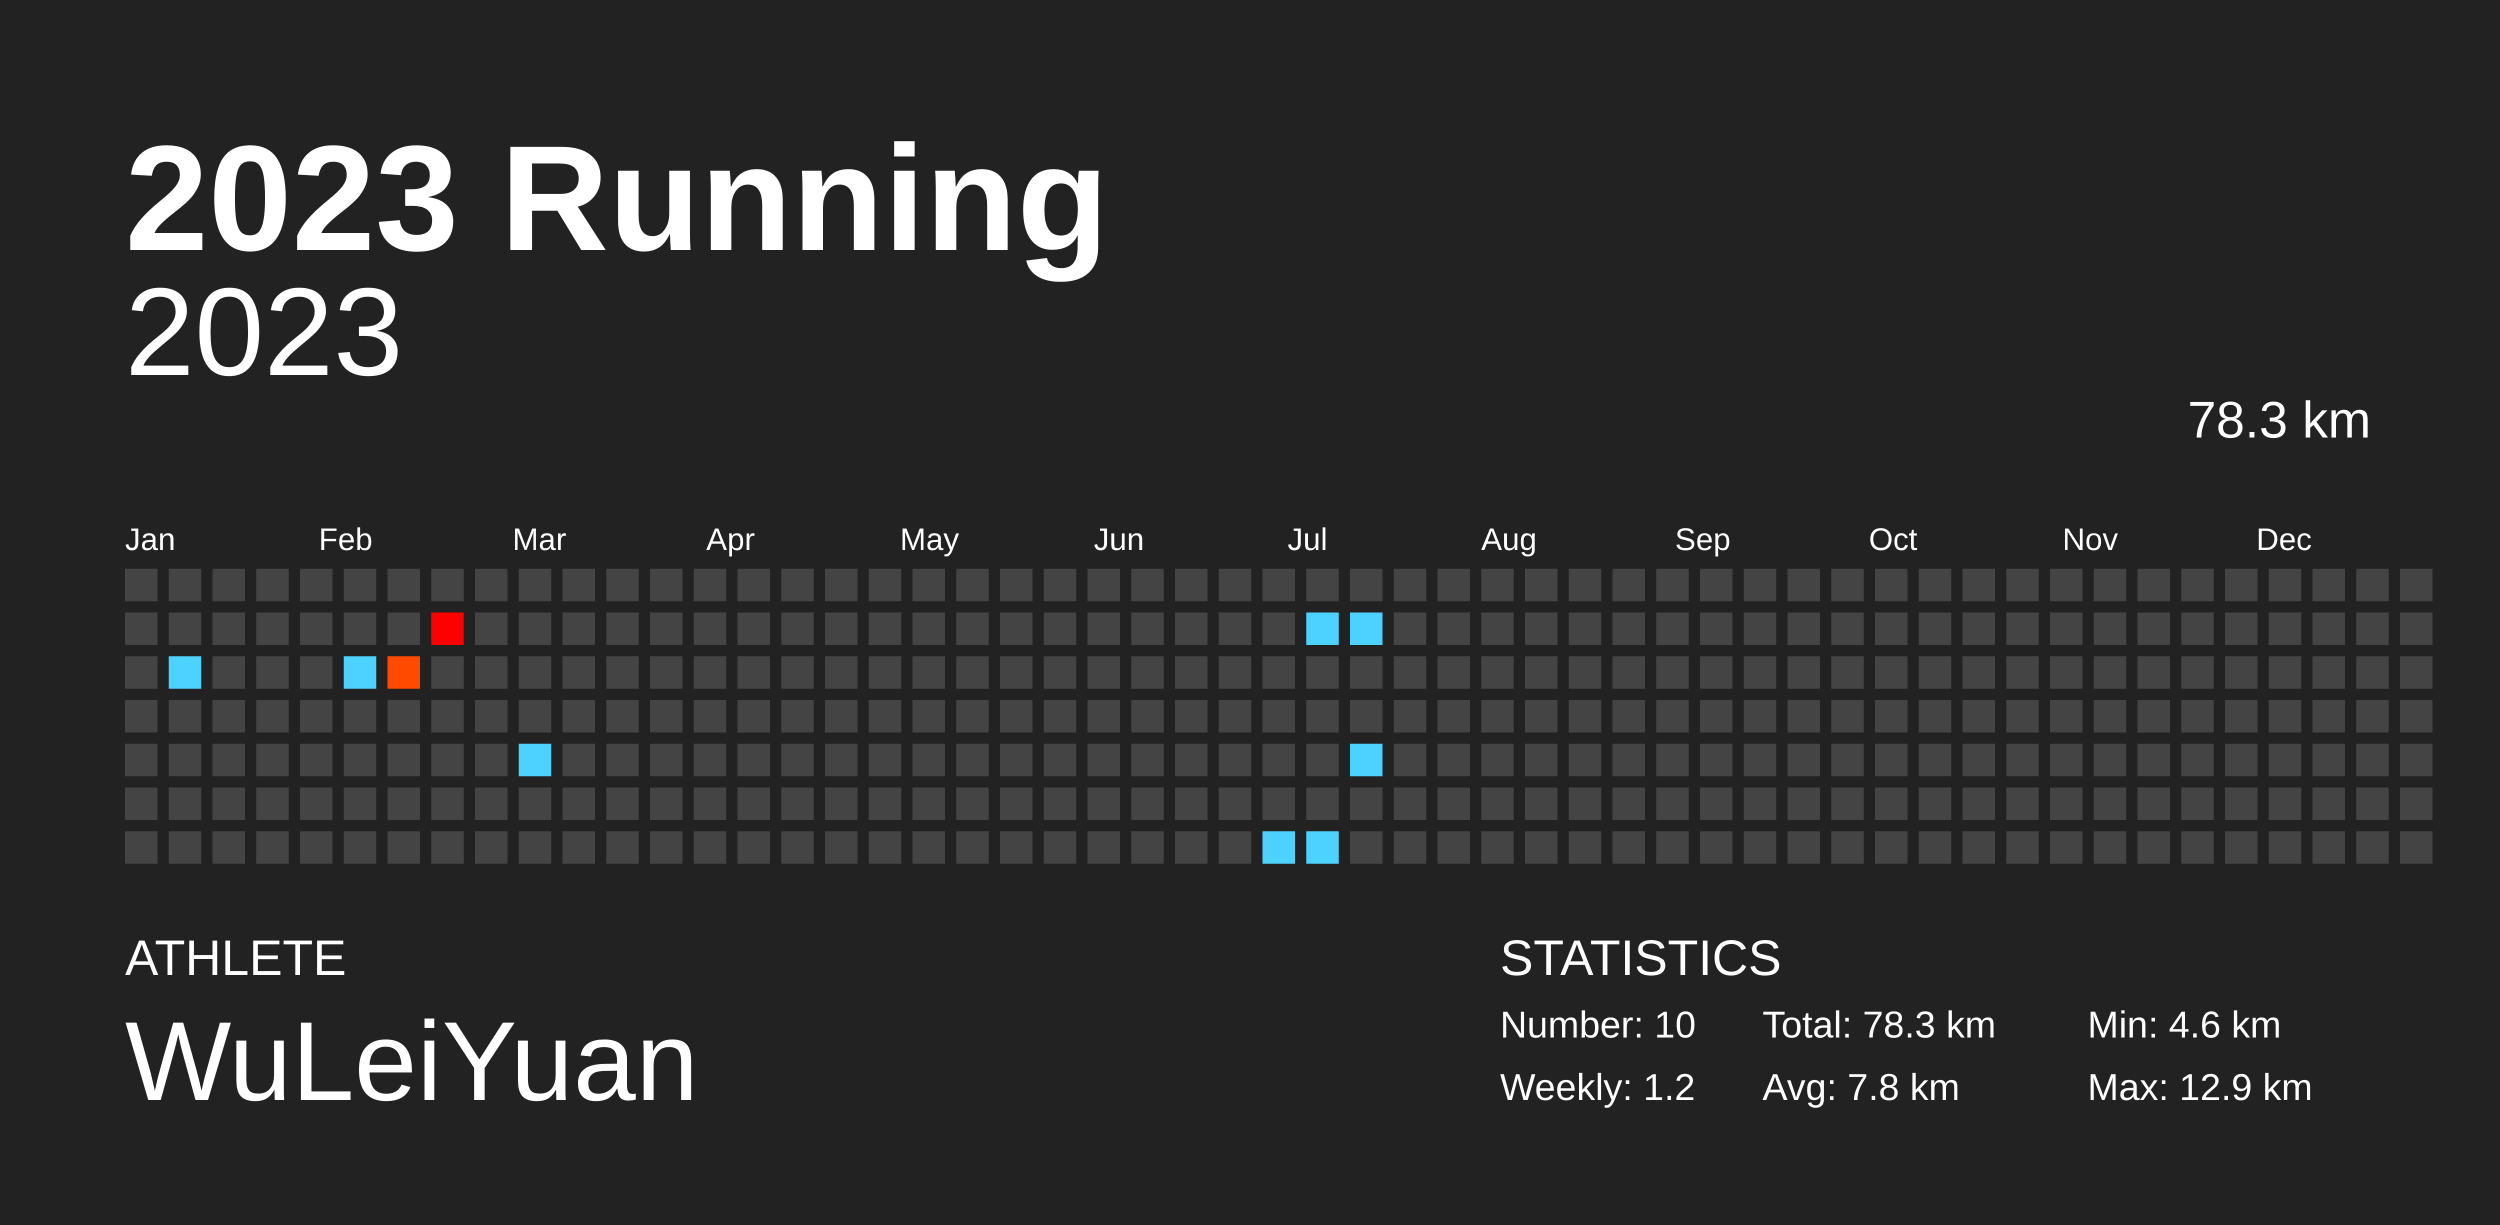
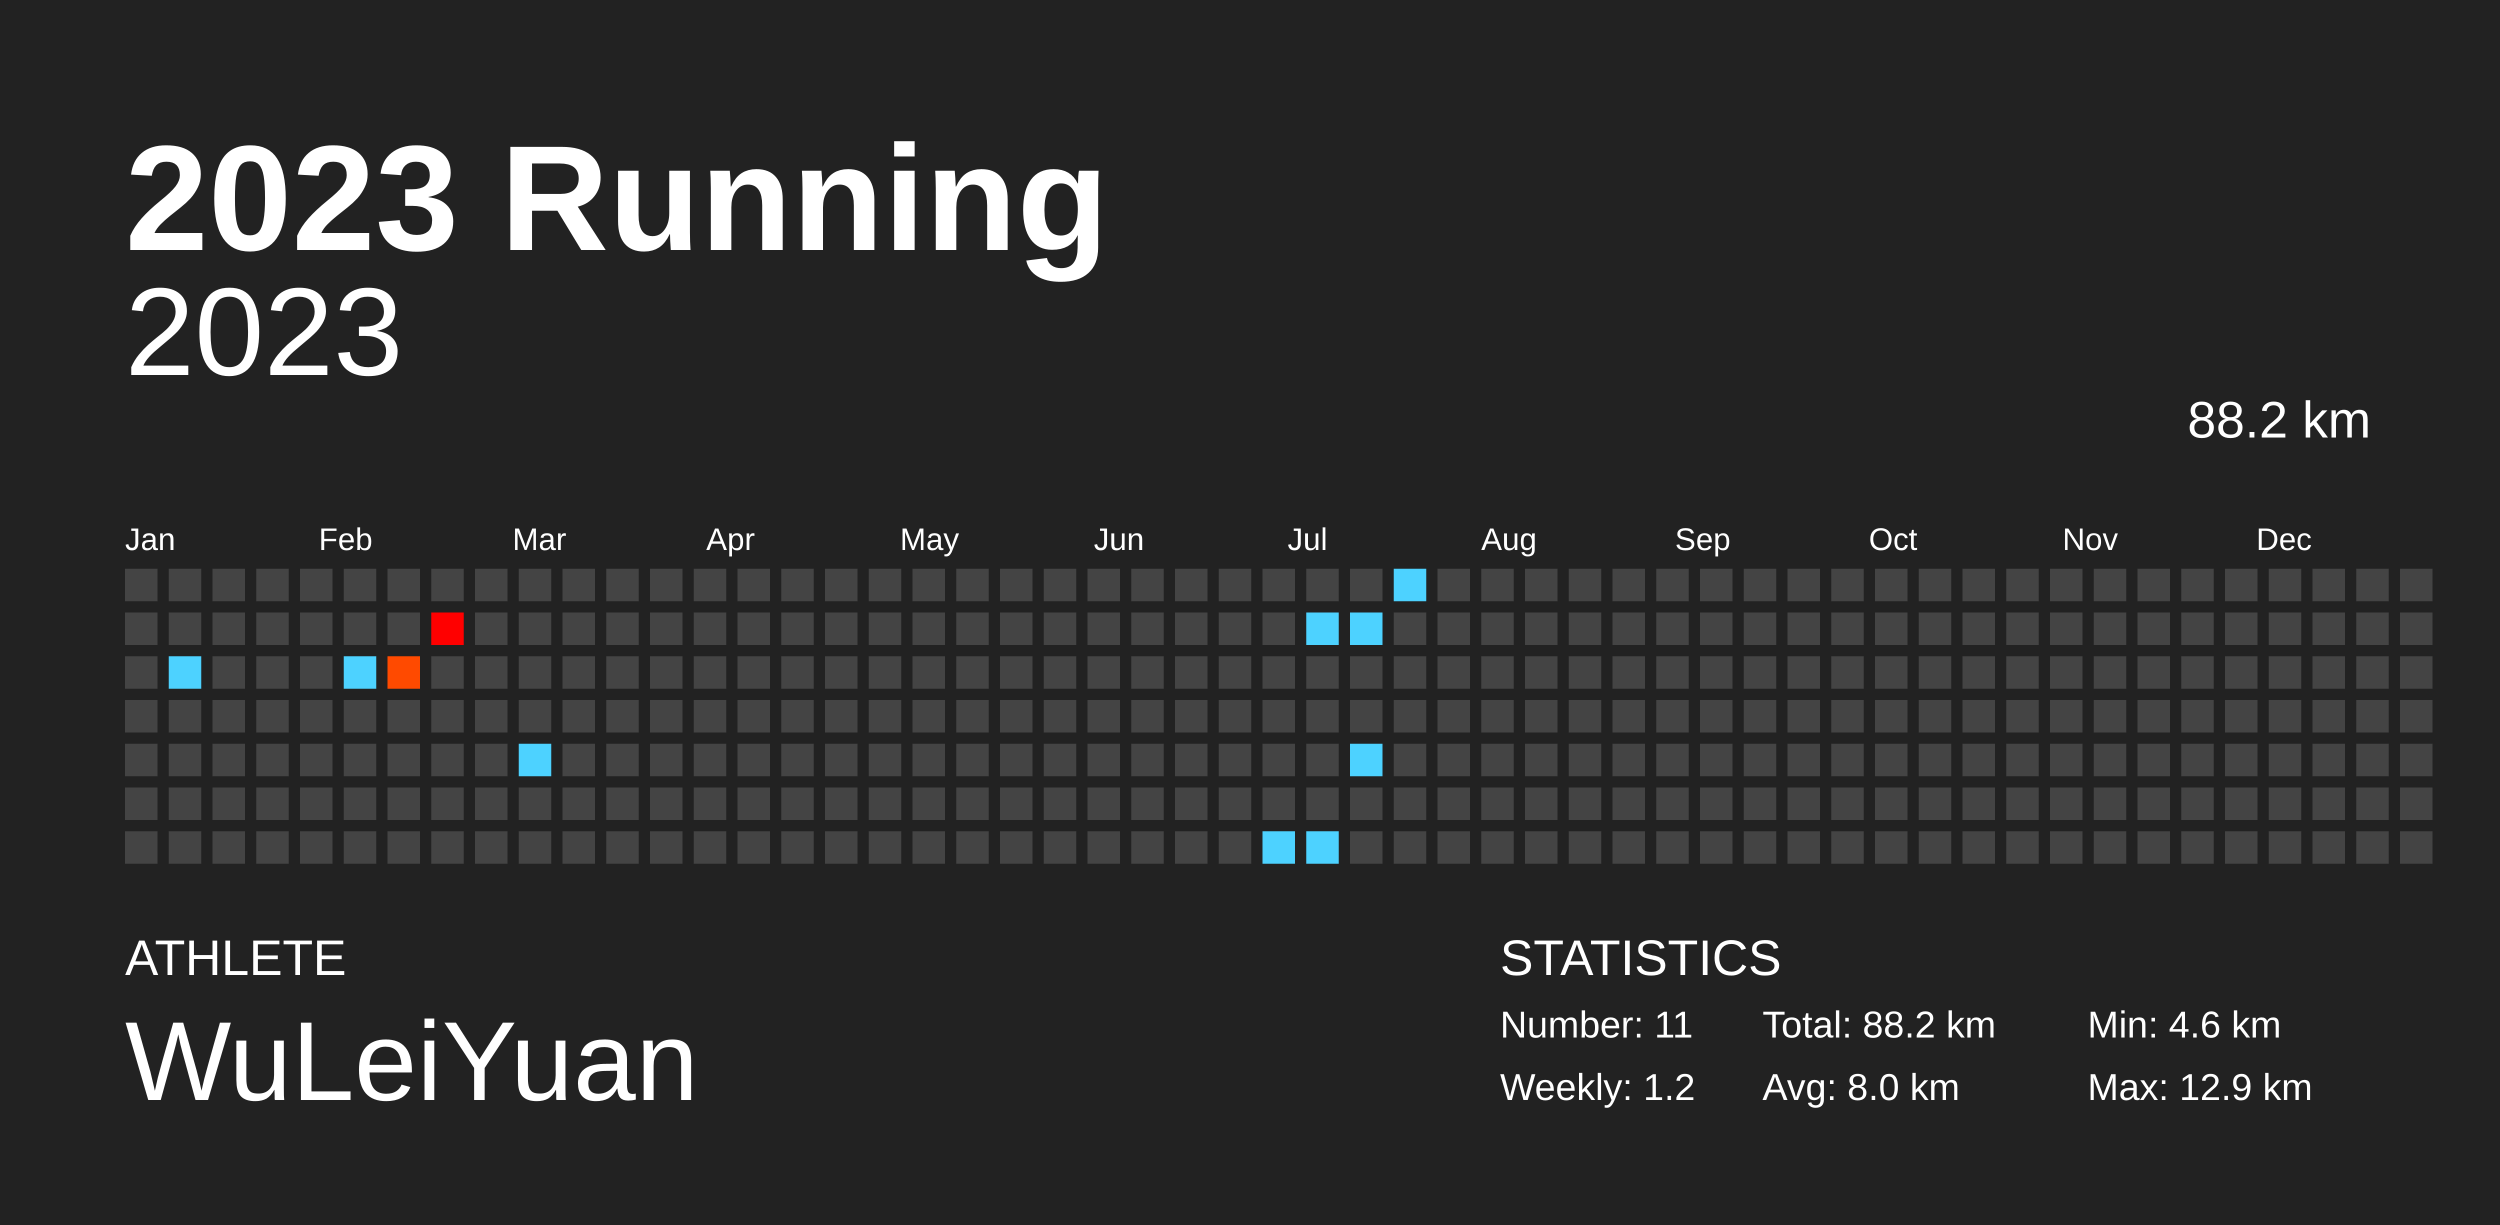
<svg xmlns="http://www.w3.org/2000/svg" baseProfile="full" height="98mm" version="1.1" viewBox="0,0,200,98" width="200mm">
  <defs />
  <rect fill="#222222" height="98" width="200" x="0" y="0" />
  <text fill="#FFFFFF" style="font-size:12px; font-family:Arial; font-weight:bold;" x="10" y="20">2023 Running</text>
  <text fill="#FFFFFF" style="font-size:4px; font-family:Arial" x="10" y="78">ATHLETE</text>
  <text fill="#FFFFFF" style="font-size:9px; font-family:Arial" x="10" y="88">WuLeiYuan</text>
  <text fill="#FFFFFF" style="font-size:4px; font-family:Arial" x="120" y="78">STATISTICS</text>
-   <text fill="#FFFFFF" style="font-size:3px; font-family:Arial" x="120" y="83">Number: 10</text>
+   <text fill="#FFFFFF" style="font-size:3px; font-family:Arial" x="120" y="83">Number: 11</text>
  <text fill="#FFFFFF" style="font-size:3px; font-family:Arial" x="120" y="88">Weekly: 1.2</text>
-   <text fill="#FFFFFF" style="font-size:3px; font-family:Arial" x="141" y="83">Total: 78.3 km</text>
-   <text fill="#FFFFFF" style="font-size:3px; font-family:Arial" x="141" y="88">Avg: 7.8 km</text>
+   <text fill="#FFFFFF" style="font-size:3px; font-family:Arial" x="141" y="83">Total: 88.2 km</text>
+   <text fill="#FFFFFF" style="font-size:3px; font-family:Arial" x="141" y="88">Avg: 8.0 km</text>
  <text fill="#FFFFFF" style="font-size:3px; font-family:Arial" x="167" y="83">Min: 4.6 km</text>
  <text fill="#FFFFFF" style="font-size:3px; font-family:Arial" x="167" y="88">Max: 12.9 km</text>
  <text alignment-baseline="hanging" fill="#FFFFFF" style="font-size:10.0px; font-family:Arial;" x="10" y="30">2023</text>
-   <text alignment-baseline="hanging" fill="#FFFFFF" style="font-size:4.125px; font-family:Arial;" x="175" y="35">78.3 km</text>
+   <text alignment-baseline="hanging" fill="#FFFFFF" style="font-size:4.125px; font-family:Arial;" x="175" y="35">88.2 km</text>
  <text fill="#FFFFFF" style="font-size:2.5px; font-family:Arial" x="10.0" y="44">Jan</text>
  <text fill="#FFFFFF" style="font-size:2.5px; font-family:Arial" x="25.5" y="44">Feb</text>
  <text fill="#FFFFFF" style="font-size:2.5px; font-family:Arial" x="41.0" y="44">Mar</text>
  <text fill="#FFFFFF" style="font-size:2.5px; font-family:Arial" x="56.5" y="44">Apr</text>
  <text fill="#FFFFFF" style="font-size:2.5px; font-family:Arial" x="72.0" y="44">May</text>
  <text fill="#FFFFFF" style="font-size:2.5px; font-family:Arial" x="87.5" y="44">Jun</text>
  <text fill="#FFFFFF" style="font-size:2.5px; font-family:Arial" x="103.0" y="44">Jul</text>
  <text fill="#FFFFFF" style="font-size:2.5px; font-family:Arial" x="118.5" y="44">Aug</text>
  <text fill="#FFFFFF" style="font-size:2.5px; font-family:Arial" x="134.0" y="44">Sep</text>
  <text fill="#FFFFFF" style="font-size:2.5px; font-family:Arial" x="149.5" y="44">Oct</text>
  <text fill="#FFFFFF" style="font-size:2.5px; font-family:Arial" x="165.0" y="44">Nov</text>
  <text fill="#FFFFFF" style="font-size:2.5px; font-family:Arial" x="180.5" y="44">Dec</text>
  <rect fill="#444444" height="2.6" width="2.6" x="10.0" y="45.5" />
  <rect fill="#444444" height="2.6" width="2.6" x="10.0" y="49.0" />
  <rect fill="#444444" height="2.6" width="2.6" x="10.0" y="52.5" />
  <rect fill="#444444" height="2.6" width="2.6" x="10.0" y="56.0" />
  <rect fill="#444444" height="2.6" width="2.6" x="10.0" y="59.5" />
  <rect fill="#444444" height="2.6" width="2.6" x="10.0" y="63.0" />
  <rect fill="#444444" height="2.6" width="2.6" x="10.0" y="66.5" />
  <rect fill="#444444" height="2.6" width="2.6" x="13.5" y="45.5" />
  <rect fill="#444444" height="2.6" width="2.6" x="13.5" y="49.0" />
  <rect fill="#4dd2ff" height="2.6" width="2.6" x="13.5" y="52.5" />
  <rect fill="#444444" height="2.6" width="2.6" x="13.5" y="56.0" />
  <rect fill="#444444" height="2.6" width="2.6" x="13.5" y="59.5" />
  <rect fill="#444444" height="2.6" width="2.6" x="13.5" y="63.0" />
  <rect fill="#444444" height="2.6" width="2.6" x="13.5" y="66.5" />
  <rect fill="#444444" height="2.6" width="2.6" x="17.0" y="45.5" />
  <rect fill="#444444" height="2.6" width="2.6" x="17.0" y="49.0" />
  <rect fill="#444444" height="2.6" width="2.6" x="17.0" y="52.5" />
  <rect fill="#444444" height="2.6" width="2.6" x="17.0" y="56.0" />
  <rect fill="#444444" height="2.6" width="2.6" x="17.0" y="59.5" />
  <rect fill="#444444" height="2.6" width="2.6" x="17.0" y="63.0" />
  <rect fill="#444444" height="2.6" width="2.6" x="17.0" y="66.5" />
  <rect fill="#444444" height="2.6" width="2.6" x="20.5" y="45.5" />
  <rect fill="#444444" height="2.6" width="2.6" x="20.5" y="49.0" />
  <rect fill="#444444" height="2.6" width="2.6" x="20.5" y="52.5" />
  <rect fill="#444444" height="2.6" width="2.6" x="20.5" y="56.0" />
  <rect fill="#444444" height="2.6" width="2.6" x="20.5" y="59.5" />
  <rect fill="#444444" height="2.6" width="2.6" x="20.5" y="63.0" />
  <rect fill="#444444" height="2.6" width="2.6" x="20.5" y="66.5" />
  <rect fill="#444444" height="2.6" width="2.6" x="24.0" y="45.5" />
  <rect fill="#444444" height="2.6" width="2.6" x="24.0" y="49.0" />
  <rect fill="#444444" height="2.6" width="2.6" x="24.0" y="52.5" />
  <rect fill="#444444" height="2.6" width="2.6" x="24.0" y="56.0" />
  <rect fill="#444444" height="2.6" width="2.6" x="24.0" y="59.5" />
  <rect fill="#444444" height="2.6" width="2.6" x="24.0" y="63.0" />
  <rect fill="#444444" height="2.6" width="2.6" x="24.0" y="66.5" />
  <rect fill="#444444" height="2.6" width="2.6" x="27.5" y="45.5" />
  <rect fill="#444444" height="2.6" width="2.6" x="27.5" y="49.0" />
  <rect fill="#4dd2ff" height="2.6" width="2.6" x="27.5" y="52.5" />
  <rect fill="#444444" height="2.6" width="2.6" x="27.5" y="56.0" />
  <rect fill="#444444" height="2.6" width="2.6" x="27.5" y="59.5" />
  <rect fill="#444444" height="2.6" width="2.6" x="27.5" y="63.0" />
  <rect fill="#444444" height="2.6" width="2.6" x="27.5" y="66.5" />
  <rect fill="#444444" height="2.6" width="2.6" x="31.0" y="45.5" />
  <rect fill="#444444" height="2.6" width="2.6" x="31.0" y="49.0" />
  <rect fill="#ff4a00" height="2.6" width="2.6" x="31.0" y="52.5" />
  <rect fill="#444444" height="2.6" width="2.6" x="31.0" y="56.0" />
  <rect fill="#444444" height="2.6" width="2.6" x="31.0" y="59.5" />
  <rect fill="#444444" height="2.6" width="2.6" x="31.0" y="63.0" />
  <rect fill="#444444" height="2.6" width="2.6" x="31.0" y="66.5" />
  <rect fill="#444444" height="2.6" width="2.6" x="34.5" y="45.5" />
  <rect fill="#ff0000" height="2.6" width="2.6" x="34.5" y="49.0" />
  <rect fill="#444444" height="2.6" width="2.6" x="34.5" y="52.5" />
  <rect fill="#444444" height="2.6" width="2.6" x="34.5" y="56.0" />
  <rect fill="#444444" height="2.6" width="2.6" x="34.5" y="59.5" />
  <rect fill="#444444" height="2.6" width="2.6" x="34.5" y="63.0" />
  <rect fill="#444444" height="2.6" width="2.6" x="34.5" y="66.5" />
  <rect fill="#444444" height="2.6" width="2.6" x="38.0" y="45.5" />
  <rect fill="#444444" height="2.6" width="2.6" x="38.0" y="49.0" />
  <rect fill="#444444" height="2.6" width="2.6" x="38.0" y="52.5" />
  <rect fill="#444444" height="2.6" width="2.6" x="38.0" y="56.0" />
  <rect fill="#444444" height="2.6" width="2.6" x="38.0" y="59.5" />
  <rect fill="#444444" height="2.6" width="2.6" x="38.0" y="63.0" />
  <rect fill="#444444" height="2.6" width="2.6" x="38.0" y="66.5" />
  <rect fill="#444444" height="2.6" width="2.6" x="41.5" y="45.5" />
  <rect fill="#444444" height="2.6" width="2.6" x="41.5" y="49.0" />
  <rect fill="#444444" height="2.6" width="2.6" x="41.5" y="52.5" />
  <rect fill="#444444" height="2.6" width="2.6" x="41.5" y="56.0" />
  <rect fill="#4dd2ff" height="2.6" width="2.6" x="41.5" y="59.5" />
  <rect fill="#444444" height="2.6" width="2.6" x="41.5" y="63.0" />
  <rect fill="#444444" height="2.6" width="2.6" x="41.5" y="66.5" />
  <rect fill="#444444" height="2.6" width="2.6" x="45.0" y="45.5" />
  <rect fill="#444444" height="2.6" width="2.6" x="45.0" y="49.0" />
  <rect fill="#444444" height="2.6" width="2.6" x="45.0" y="52.5" />
  <rect fill="#444444" height="2.6" width="2.6" x="45.0" y="56.0" />
  <rect fill="#444444" height="2.6" width="2.6" x="45.0" y="59.5" />
  <rect fill="#444444" height="2.6" width="2.6" x="45.0" y="63.0" />
  <rect fill="#444444" height="2.6" width="2.6" x="45.0" y="66.5" />
  <rect fill="#444444" height="2.6" width="2.6" x="48.5" y="45.5" />
  <rect fill="#444444" height="2.6" width="2.6" x="48.5" y="49.0" />
  <rect fill="#444444" height="2.6" width="2.6" x="48.5" y="52.5" />
  <rect fill="#444444" height="2.6" width="2.6" x="48.5" y="56.0" />
  <rect fill="#444444" height="2.6" width="2.6" x="48.5" y="59.5" />
  <rect fill="#444444" height="2.6" width="2.6" x="48.5" y="63.0" />
  <rect fill="#444444" height="2.6" width="2.6" x="48.5" y="66.5" />
  <rect fill="#444444" height="2.6" width="2.6" x="52.0" y="45.5" />
  <rect fill="#444444" height="2.6" width="2.6" x="52.0" y="49.0" />
  <rect fill="#444444" height="2.6" width="2.6" x="52.0" y="52.5" />
  <rect fill="#444444" height="2.6" width="2.6" x="52.0" y="56.0" />
  <rect fill="#444444" height="2.6" width="2.6" x="52.0" y="59.5" />
  <rect fill="#444444" height="2.6" width="2.6" x="52.0" y="63.0" />
  <rect fill="#444444" height="2.6" width="2.6" x="52.0" y="66.5" />
  <rect fill="#444444" height="2.6" width="2.6" x="55.5" y="45.5" />
  <rect fill="#444444" height="2.6" width="2.6" x="55.5" y="49.0" />
  <rect fill="#444444" height="2.6" width="2.6" x="55.5" y="52.5" />
  <rect fill="#444444" height="2.6" width="2.6" x="55.5" y="56.0" />
  <rect fill="#444444" height="2.6" width="2.6" x="55.5" y="59.5" />
  <rect fill="#444444" height="2.6" width="2.6" x="55.5" y="63.0" />
  <rect fill="#444444" height="2.6" width="2.6" x="55.5" y="66.5" />
  <rect fill="#444444" height="2.6" width="2.6" x="59.0" y="45.5" />
  <rect fill="#444444" height="2.6" width="2.6" x="59.0" y="49.0" />
  <rect fill="#444444" height="2.6" width="2.6" x="59.0" y="52.5" />
  <rect fill="#444444" height="2.6" width="2.6" x="59.0" y="56.0" />
  <rect fill="#444444" height="2.6" width="2.6" x="59.0" y="59.5" />
  <rect fill="#444444" height="2.6" width="2.6" x="59.0" y="63.0" />
  <rect fill="#444444" height="2.6" width="2.6" x="59.0" y="66.5" />
  <rect fill="#444444" height="2.6" width="2.6" x="62.5" y="45.5" />
  <rect fill="#444444" height="2.6" width="2.6" x="62.5" y="49.0" />
  <rect fill="#444444" height="2.6" width="2.6" x="62.5" y="52.5" />
  <rect fill="#444444" height="2.6" width="2.6" x="62.5" y="56.0" />
  <rect fill="#444444" height="2.6" width="2.6" x="62.5" y="59.5" />
  <rect fill="#444444" height="2.6" width="2.6" x="62.5" y="63.0" />
  <rect fill="#444444" height="2.6" width="2.6" x="62.5" y="66.5" />
  <rect fill="#444444" height="2.6" width="2.6" x="66.0" y="45.5" />
  <rect fill="#444444" height="2.6" width="2.6" x="66.0" y="49.0" />
  <rect fill="#444444" height="2.6" width="2.6" x="66.0" y="52.5" />
  <rect fill="#444444" height="2.6" width="2.6" x="66.0" y="56.0" />
  <rect fill="#444444" height="2.6" width="2.6" x="66.0" y="59.5" />
  <rect fill="#444444" height="2.6" width="2.6" x="66.0" y="63.0" />
  <rect fill="#444444" height="2.6" width="2.6" x="66.0" y="66.5" />
  <rect fill="#444444" height="2.6" width="2.6" x="69.5" y="45.5" />
  <rect fill="#444444" height="2.6" width="2.6" x="69.5" y="49.0" />
  <rect fill="#444444" height="2.6" width="2.6" x="69.5" y="52.5" />
  <rect fill="#444444" height="2.6" width="2.6" x="69.5" y="56.0" />
  <rect fill="#444444" height="2.6" width="2.6" x="69.5" y="59.5" />
  <rect fill="#444444" height="2.6" width="2.6" x="69.5" y="63.0" />
  <rect fill="#444444" height="2.6" width="2.6" x="69.5" y="66.5" />
  <rect fill="#444444" height="2.6" width="2.6" x="73.0" y="45.5" />
  <rect fill="#444444" height="2.6" width="2.6" x="73.0" y="49.0" />
  <rect fill="#444444" height="2.6" width="2.6" x="73.0" y="52.5" />
  <rect fill="#444444" height="2.6" width="2.6" x="73.0" y="56.0" />
  <rect fill="#444444" height="2.6" width="2.6" x="73.0" y="59.5" />
  <rect fill="#444444" height="2.6" width="2.6" x="73.0" y="63.0" />
  <rect fill="#444444" height="2.6" width="2.6" x="73.0" y="66.5" />
  <rect fill="#444444" height="2.6" width="2.6" x="76.5" y="45.5" />
  <rect fill="#444444" height="2.6" width="2.6" x="76.5" y="49.0" />
  <rect fill="#444444" height="2.6" width="2.6" x="76.5" y="52.5" />
  <rect fill="#444444" height="2.6" width="2.6" x="76.5" y="56.0" />
  <rect fill="#444444" height="2.6" width="2.6" x="76.5" y="59.5" />
  <rect fill="#444444" height="2.6" width="2.6" x="76.5" y="63.0" />
  <rect fill="#444444" height="2.6" width="2.6" x="76.5" y="66.5" />
  <rect fill="#444444" height="2.6" width="2.6" x="80.0" y="45.5" />
  <rect fill="#444444" height="2.6" width="2.6" x="80.0" y="49.0" />
  <rect fill="#444444" height="2.6" width="2.6" x="80.0" y="52.5" />
  <rect fill="#444444" height="2.6" width="2.6" x="80.0" y="56.0" />
  <rect fill="#444444" height="2.6" width="2.6" x="80.0" y="59.5" />
  <rect fill="#444444" height="2.6" width="2.6" x="80.0" y="63.0" />
  <rect fill="#444444" height="2.6" width="2.6" x="80.0" y="66.5" />
  <rect fill="#444444" height="2.6" width="2.6" x="83.5" y="45.5" />
  <rect fill="#444444" height="2.6" width="2.6" x="83.5" y="49.0" />
  <rect fill="#444444" height="2.6" width="2.6" x="83.5" y="52.5" />
  <rect fill="#444444" height="2.6" width="2.6" x="83.5" y="56.0" />
  <rect fill="#444444" height="2.6" width="2.6" x="83.5" y="59.5" />
  <rect fill="#444444" height="2.6" width="2.6" x="83.5" y="63.0" />
  <rect fill="#444444" height="2.6" width="2.6" x="83.5" y="66.5" />
  <rect fill="#444444" height="2.6" width="2.6" x="87.0" y="45.5" />
  <rect fill="#444444" height="2.6" width="2.6" x="87.0" y="49.0" />
  <rect fill="#444444" height="2.6" width="2.6" x="87.0" y="52.5" />
  <rect fill="#444444" height="2.6" width="2.6" x="87.0" y="56.0" />
  <rect fill="#444444" height="2.6" width="2.6" x="87.0" y="59.5" />
  <rect fill="#444444" height="2.6" width="2.6" x="87.0" y="63.0" />
  <rect fill="#444444" height="2.6" width="2.6" x="87.0" y="66.5" />
  <rect fill="#444444" height="2.6" width="2.6" x="90.5" y="45.5" />
  <rect fill="#444444" height="2.6" width="2.6" x="90.5" y="49.0" />
  <rect fill="#444444" height="2.6" width="2.6" x="90.5" y="52.5" />
  <rect fill="#444444" height="2.6" width="2.6" x="90.5" y="56.0" />
  <rect fill="#444444" height="2.6" width="2.6" x="90.5" y="59.5" />
  <rect fill="#444444" height="2.6" width="2.6" x="90.5" y="63.0" />
  <rect fill="#444444" height="2.6" width="2.6" x="90.5" y="66.5" />
  <rect fill="#444444" height="2.6" width="2.6" x="94.0" y="45.5" />
  <rect fill="#444444" height="2.6" width="2.6" x="94.0" y="49.0" />
  <rect fill="#444444" height="2.6" width="2.6" x="94.0" y="52.5" />
  <rect fill="#444444" height="2.6" width="2.6" x="94.0" y="56.0" />
  <rect fill="#444444" height="2.6" width="2.6" x="94.0" y="59.5" />
  <rect fill="#444444" height="2.6" width="2.6" x="94.0" y="63.0" />
  <rect fill="#444444" height="2.6" width="2.6" x="94.0" y="66.5" />
  <rect fill="#444444" height="2.6" width="2.6" x="97.5" y="45.5" />
  <rect fill="#444444" height="2.6" width="2.6" x="97.5" y="49.0" />
  <rect fill="#444444" height="2.6" width="2.6" x="97.5" y="52.5" />
  <rect fill="#444444" height="2.6" width="2.6" x="97.5" y="56.0" />
  <rect fill="#444444" height="2.6" width="2.6" x="97.5" y="59.5" />
  <rect fill="#444444" height="2.6" width="2.6" x="97.5" y="63.0" />
  <rect fill="#444444" height="2.6" width="2.6" x="97.5" y="66.5" />
  <rect fill="#444444" height="2.6" width="2.6" x="101.0" y="45.5" />
  <rect fill="#444444" height="2.6" width="2.6" x="101.0" y="49.0" />
  <rect fill="#444444" height="2.6" width="2.6" x="101.0" y="52.5" />
  <rect fill="#444444" height="2.6" width="2.6" x="101.0" y="56.0" />
  <rect fill="#444444" height="2.6" width="2.6" x="101.0" y="59.5" />
  <rect fill="#444444" height="2.6" width="2.6" x="101.0" y="63.0" />
  <rect fill="#4dd2ff" height="2.6" width="2.6" x="101.0" y="66.5" />
  <rect fill="#444444" height="2.6" width="2.6" x="104.5" y="45.5" />
  <rect fill="#4dd2ff" height="2.6" width="2.6" x="104.5" y="49.0" />
  <rect fill="#444444" height="2.6" width="2.6" x="104.5" y="52.5" />
  <rect fill="#444444" height="2.6" width="2.6" x="104.5" y="56.0" />
  <rect fill="#444444" height="2.6" width="2.6" x="104.5" y="59.5" />
  <rect fill="#444444" height="2.6" width="2.6" x="104.5" y="63.0" />
  <rect fill="#4dd2ff" height="2.6" width="2.6" x="104.5" y="66.5" />
  <rect fill="#444444" height="2.6" width="2.6" x="108.0" y="45.5" />
  <rect fill="#4dd2ff" height="2.6" width="2.6" x="108.0" y="49.0" />
  <rect fill="#444444" height="2.6" width="2.6" x="108.0" y="52.5" />
  <rect fill="#444444" height="2.6" width="2.6" x="108.0" y="56.0" />
  <rect fill="#4dd2ff" height="2.6" width="2.6" x="108.0" y="59.5" />
  <rect fill="#444444" height="2.6" width="2.6" x="108.0" y="63.0" />
  <rect fill="#444444" height="2.6" width="2.6" x="108.0" y="66.5" />
-   <rect fill="#444444" height="2.6" width="2.6" x="111.5" y="45.5" />
+   <rect fill="#4dd2ff" height="2.6" width="2.6" x="111.5" y="45.5" />
  <rect fill="#444444" height="2.6" width="2.6" x="111.5" y="49.0" />
  <rect fill="#444444" height="2.6" width="2.6" x="111.5" y="52.5" />
  <rect fill="#444444" height="2.6" width="2.6" x="111.5" y="56.0" />
  <rect fill="#444444" height="2.6" width="2.6" x="111.5" y="59.5" />
  <rect fill="#444444" height="2.6" width="2.6" x="111.5" y="63.0" />
  <rect fill="#444444" height="2.6" width="2.6" x="111.5" y="66.5" />
  <rect fill="#444444" height="2.6" width="2.6" x="115.0" y="45.5" />
  <rect fill="#444444" height="2.6" width="2.6" x="115.0" y="49.0" />
  <rect fill="#444444" height="2.6" width="2.6" x="115.0" y="52.5" />
  <rect fill="#444444" height="2.6" width="2.6" x="115.0" y="56.0" />
  <rect fill="#444444" height="2.6" width="2.6" x="115.0" y="59.5" />
  <rect fill="#444444" height="2.6" width="2.6" x="115.0" y="63.0" />
  <rect fill="#444444" height="2.6" width="2.6" x="115.0" y="66.5" />
  <rect fill="#444444" height="2.6" width="2.6" x="118.5" y="45.5" />
  <rect fill="#444444" height="2.6" width="2.6" x="118.5" y="49.0" />
  <rect fill="#444444" height="2.6" width="2.6" x="118.5" y="52.5" />
  <rect fill="#444444" height="2.6" width="2.6" x="118.5" y="56.0" />
  <rect fill="#444444" height="2.6" width="2.6" x="118.5" y="59.5" />
  <rect fill="#444444" height="2.6" width="2.6" x="118.5" y="63.0" />
  <rect fill="#444444" height="2.6" width="2.6" x="118.5" y="66.5" />
  <rect fill="#444444" height="2.6" width="2.6" x="122.0" y="45.5" />
  <rect fill="#444444" height="2.6" width="2.6" x="122.0" y="49.0" />
  <rect fill="#444444" height="2.6" width="2.6" x="122.0" y="52.5" />
  <rect fill="#444444" height="2.6" width="2.6" x="122.0" y="56.0" />
  <rect fill="#444444" height="2.6" width="2.6" x="122.0" y="59.5" />
  <rect fill="#444444" height="2.6" width="2.6" x="122.0" y="63.0" />
  <rect fill="#444444" height="2.6" width="2.6" x="122.0" y="66.5" />
  <rect fill="#444444" height="2.6" width="2.6" x="125.5" y="45.5" />
  <rect fill="#444444" height="2.6" width="2.6" x="125.5" y="49.0" />
  <rect fill="#444444" height="2.6" width="2.6" x="125.5" y="52.5" />
  <rect fill="#444444" height="2.6" width="2.6" x="125.5" y="56.0" />
  <rect fill="#444444" height="2.6" width="2.6" x="125.5" y="59.5" />
  <rect fill="#444444" height="2.6" width="2.6" x="125.5" y="63.0" />
  <rect fill="#444444" height="2.6" width="2.6" x="125.5" y="66.5" />
  <rect fill="#444444" height="2.6" width="2.6" x="129.0" y="45.5" />
  <rect fill="#444444" height="2.6" width="2.6" x="129.0" y="49.0" />
  <rect fill="#444444" height="2.6" width="2.6" x="129.0" y="52.5" />
  <rect fill="#444444" height="2.6" width="2.6" x="129.0" y="56.0" />
  <rect fill="#444444" height="2.6" width="2.6" x="129.0" y="59.5" />
  <rect fill="#444444" height="2.6" width="2.6" x="129.0" y="63.0" />
  <rect fill="#444444" height="2.6" width="2.6" x="129.0" y="66.5" />
  <rect fill="#444444" height="2.6" width="2.6" x="132.5" y="45.5" />
  <rect fill="#444444" height="2.6" width="2.6" x="132.5" y="49.0" />
  <rect fill="#444444" height="2.6" width="2.6" x="132.5" y="52.5" />
  <rect fill="#444444" height="2.6" width="2.6" x="132.5" y="56.0" />
  <rect fill="#444444" height="2.6" width="2.6" x="132.5" y="59.5" />
  <rect fill="#444444" height="2.6" width="2.6" x="132.5" y="63.0" />
  <rect fill="#444444" height="2.6" width="2.6" x="132.5" y="66.5" />
  <rect fill="#444444" height="2.6" width="2.6" x="136.0" y="45.5" />
  <rect fill="#444444" height="2.6" width="2.6" x="136.0" y="49.0" />
  <rect fill="#444444" height="2.6" width="2.6" x="136.0" y="52.5" />
  <rect fill="#444444" height="2.6" width="2.6" x="136.0" y="56.0" />
  <rect fill="#444444" height="2.6" width="2.6" x="136.0" y="59.5" />
  <rect fill="#444444" height="2.6" width="2.6" x="136.0" y="63.0" />
  <rect fill="#444444" height="2.6" width="2.6" x="136.0" y="66.5" />
  <rect fill="#444444" height="2.6" width="2.6" x="139.5" y="45.5" />
  <rect fill="#444444" height="2.6" width="2.6" x="139.5" y="49.0" />
  <rect fill="#444444" height="2.6" width="2.6" x="139.5" y="52.5" />
  <rect fill="#444444" height="2.6" width="2.6" x="139.5" y="56.0" />
  <rect fill="#444444" height="2.6" width="2.6" x="139.5" y="59.5" />
  <rect fill="#444444" height="2.6" width="2.6" x="139.5" y="63.0" />
  <rect fill="#444444" height="2.6" width="2.6" x="139.5" y="66.5" />
  <rect fill="#444444" height="2.6" width="2.6" x="143.0" y="45.5" />
  <rect fill="#444444" height="2.6" width="2.6" x="143.0" y="49.0" />
  <rect fill="#444444" height="2.6" width="2.6" x="143.0" y="52.5" />
  <rect fill="#444444" height="2.6" width="2.6" x="143.0" y="56.0" />
  <rect fill="#444444" height="2.6" width="2.6" x="143.0" y="59.5" />
  <rect fill="#444444" height="2.6" width="2.6" x="143.0" y="63.0" />
  <rect fill="#444444" height="2.6" width="2.6" x="143.0" y="66.5" />
  <rect fill="#444444" height="2.6" width="2.6" x="146.5" y="45.5" />
  <rect fill="#444444" height="2.6" width="2.6" x="146.5" y="49.0" />
  <rect fill="#444444" height="2.6" width="2.6" x="146.5" y="52.5" />
  <rect fill="#444444" height="2.6" width="2.6" x="146.5" y="56.0" />
  <rect fill="#444444" height="2.6" width="2.6" x="146.5" y="59.5" />
  <rect fill="#444444" height="2.6" width="2.6" x="146.5" y="63.0" />
  <rect fill="#444444" height="2.6" width="2.6" x="146.5" y="66.5" />
  <rect fill="#444444" height="2.6" width="2.6" x="150.0" y="45.5" />
  <rect fill="#444444" height="2.6" width="2.6" x="150.0" y="49.0" />
  <rect fill="#444444" height="2.6" width="2.6" x="150.0" y="52.5" />
  <rect fill="#444444" height="2.6" width="2.6" x="150.0" y="56.0" />
  <rect fill="#444444" height="2.6" width="2.6" x="150.0" y="59.5" />
  <rect fill="#444444" height="2.6" width="2.6" x="150.0" y="63.0" />
  <rect fill="#444444" height="2.6" width="2.6" x="150.0" y="66.5" />
  <rect fill="#444444" height="2.6" width="2.6" x="153.5" y="45.5" />
  <rect fill="#444444" height="2.6" width="2.6" x="153.5" y="49.0" />
  <rect fill="#444444" height="2.6" width="2.6" x="153.5" y="52.5" />
  <rect fill="#444444" height="2.6" width="2.6" x="153.5" y="56.0" />
  <rect fill="#444444" height="2.6" width="2.6" x="153.5" y="59.5" />
  <rect fill="#444444" height="2.6" width="2.6" x="153.5" y="63.0" />
  <rect fill="#444444" height="2.6" width="2.6" x="153.5" y="66.5" />
  <rect fill="#444444" height="2.6" width="2.6" x="157.0" y="45.5" />
  <rect fill="#444444" height="2.6" width="2.6" x="157.0" y="49.0" />
  <rect fill="#444444" height="2.6" width="2.6" x="157.0" y="52.5" />
  <rect fill="#444444" height="2.6" width="2.6" x="157.0" y="56.0" />
  <rect fill="#444444" height="2.6" width="2.6" x="157.0" y="59.5" />
  <rect fill="#444444" height="2.6" width="2.6" x="157.0" y="63.0" />
  <rect fill="#444444" height="2.6" width="2.6" x="157.0" y="66.5" />
  <rect fill="#444444" height="2.6" width="2.6" x="160.5" y="45.5" />
  <rect fill="#444444" height="2.6" width="2.6" x="160.5" y="49.0" />
  <rect fill="#444444" height="2.6" width="2.6" x="160.5" y="52.5" />
  <rect fill="#444444" height="2.6" width="2.6" x="160.5" y="56.0" />
  <rect fill="#444444" height="2.6" width="2.6" x="160.5" y="59.5" />
  <rect fill="#444444" height="2.6" width="2.6" x="160.5" y="63.0" />
  <rect fill="#444444" height="2.6" width="2.6" x="160.5" y="66.5" />
  <rect fill="#444444" height="2.6" width="2.6" x="164.0" y="45.5" />
  <rect fill="#444444" height="2.6" width="2.6" x="164.0" y="49.0" />
  <rect fill="#444444" height="2.6" width="2.6" x="164.0" y="52.5" />
  <rect fill="#444444" height="2.6" width="2.6" x="164.0" y="56.0" />
  <rect fill="#444444" height="2.6" width="2.6" x="164.0" y="59.5" />
  <rect fill="#444444" height="2.6" width="2.6" x="164.0" y="63.0" />
  <rect fill="#444444" height="2.6" width="2.6" x="164.0" y="66.5" />
  <rect fill="#444444" height="2.6" width="2.6" x="167.5" y="45.5" />
  <rect fill="#444444" height="2.6" width="2.6" x="167.5" y="49.0" />
  <rect fill="#444444" height="2.6" width="2.6" x="167.5" y="52.5" />
  <rect fill="#444444" height="2.6" width="2.6" x="167.5" y="56.0" />
  <rect fill="#444444" height="2.6" width="2.6" x="167.5" y="59.5" />
  <rect fill="#444444" height="2.6" width="2.6" x="167.5" y="63.0" />
  <rect fill="#444444" height="2.6" width="2.6" x="167.5" y="66.5" />
  <rect fill="#444444" height="2.6" width="2.6" x="171.0" y="45.5" />
  <rect fill="#444444" height="2.6" width="2.6" x="171.0" y="49.0" />
  <rect fill="#444444" height="2.6" width="2.6" x="171.0" y="52.5" />
  <rect fill="#444444" height="2.6" width="2.6" x="171.0" y="56.0" />
  <rect fill="#444444" height="2.6" width="2.6" x="171.0" y="59.5" />
  <rect fill="#444444" height="2.6" width="2.6" x="171.0" y="63.0" />
  <rect fill="#444444" height="2.6" width="2.6" x="171.0" y="66.5" />
  <rect fill="#444444" height="2.6" width="2.6" x="174.5" y="45.5" />
  <rect fill="#444444" height="2.6" width="2.6" x="174.5" y="49.0" />
  <rect fill="#444444" height="2.6" width="2.6" x="174.5" y="52.5" />
  <rect fill="#444444" height="2.6" width="2.6" x="174.5" y="56.0" />
  <rect fill="#444444" height="2.6" width="2.6" x="174.5" y="59.5" />
  <rect fill="#444444" height="2.6" width="2.6" x="174.5" y="63.0" />
  <rect fill="#444444" height="2.6" width="2.6" x="174.5" y="66.5" />
  <rect fill="#444444" height="2.6" width="2.6" x="178.0" y="45.5" />
  <rect fill="#444444" height="2.6" width="2.6" x="178.0" y="49.0" />
  <rect fill="#444444" height="2.6" width="2.6" x="178.0" y="52.5" />
  <rect fill="#444444" height="2.6" width="2.6" x="178.0" y="56.0" />
  <rect fill="#444444" height="2.6" width="2.6" x="178.0" y="59.5" />
  <rect fill="#444444" height="2.6" width="2.6" x="178.0" y="63.0" />
  <rect fill="#444444" height="2.6" width="2.6" x="178.0" y="66.5" />
  <rect fill="#444444" height="2.6" width="2.6" x="181.5" y="45.5" />
  <rect fill="#444444" height="2.6" width="2.6" x="181.5" y="49.0" />
  <rect fill="#444444" height="2.6" width="2.6" x="181.5" y="52.5" />
  <rect fill="#444444" height="2.6" width="2.6" x="181.5" y="56.0" />
  <rect fill="#444444" height="2.6" width="2.6" x="181.5" y="59.5" />
  <rect fill="#444444" height="2.6" width="2.6" x="181.5" y="63.0" />
  <rect fill="#444444" height="2.6" width="2.6" x="181.5" y="66.5" />
  <rect fill="#444444" height="2.6" width="2.6" x="185.0" y="45.5" />
  <rect fill="#444444" height="2.6" width="2.6" x="185.0" y="49.0" />
  <rect fill="#444444" height="2.6" width="2.6" x="185.0" y="52.5" />
  <rect fill="#444444" height="2.6" width="2.6" x="185.0" y="56.0" />
  <rect fill="#444444" height="2.6" width="2.6" x="185.0" y="59.5" />
  <rect fill="#444444" height="2.6" width="2.6" x="185.0" y="63.0" />
  <rect fill="#444444" height="2.6" width="2.6" x="185.0" y="66.5" />
  <rect fill="#444444" height="2.6" width="2.6" x="188.5" y="45.5" />
  <rect fill="#444444" height="2.6" width="2.6" x="188.5" y="49.0" />
  <rect fill="#444444" height="2.6" width="2.6" x="188.5" y="52.5" />
  <rect fill="#444444" height="2.6" width="2.6" x="188.5" y="56.0" />
  <rect fill="#444444" height="2.6" width="2.6" x="188.5" y="59.5" />
  <rect fill="#444444" height="2.6" width="2.6" x="188.5" y="63.0" />
  <rect fill="#444444" height="2.6" width="2.6" x="188.5" y="66.5" />
  <rect fill="#444444" height="2.6" width="2.6" x="192.0" y="45.5" />
  <rect fill="#444444" height="2.6" width="2.6" x="192.0" y="49.0" />
  <rect fill="#444444" height="2.6" width="2.6" x="192.0" y="52.5" />
  <rect fill="#444444" height="2.6" width="2.6" x="192.0" y="56.0" />
  <rect fill="#444444" height="2.6" width="2.6" x="192.0" y="59.5" />
  <rect fill="#444444" height="2.6" width="2.6" x="192.0" y="63.0" />
  <rect fill="#444444" height="2.6" width="2.6" x="192.0" y="66.5" />
</svg>
